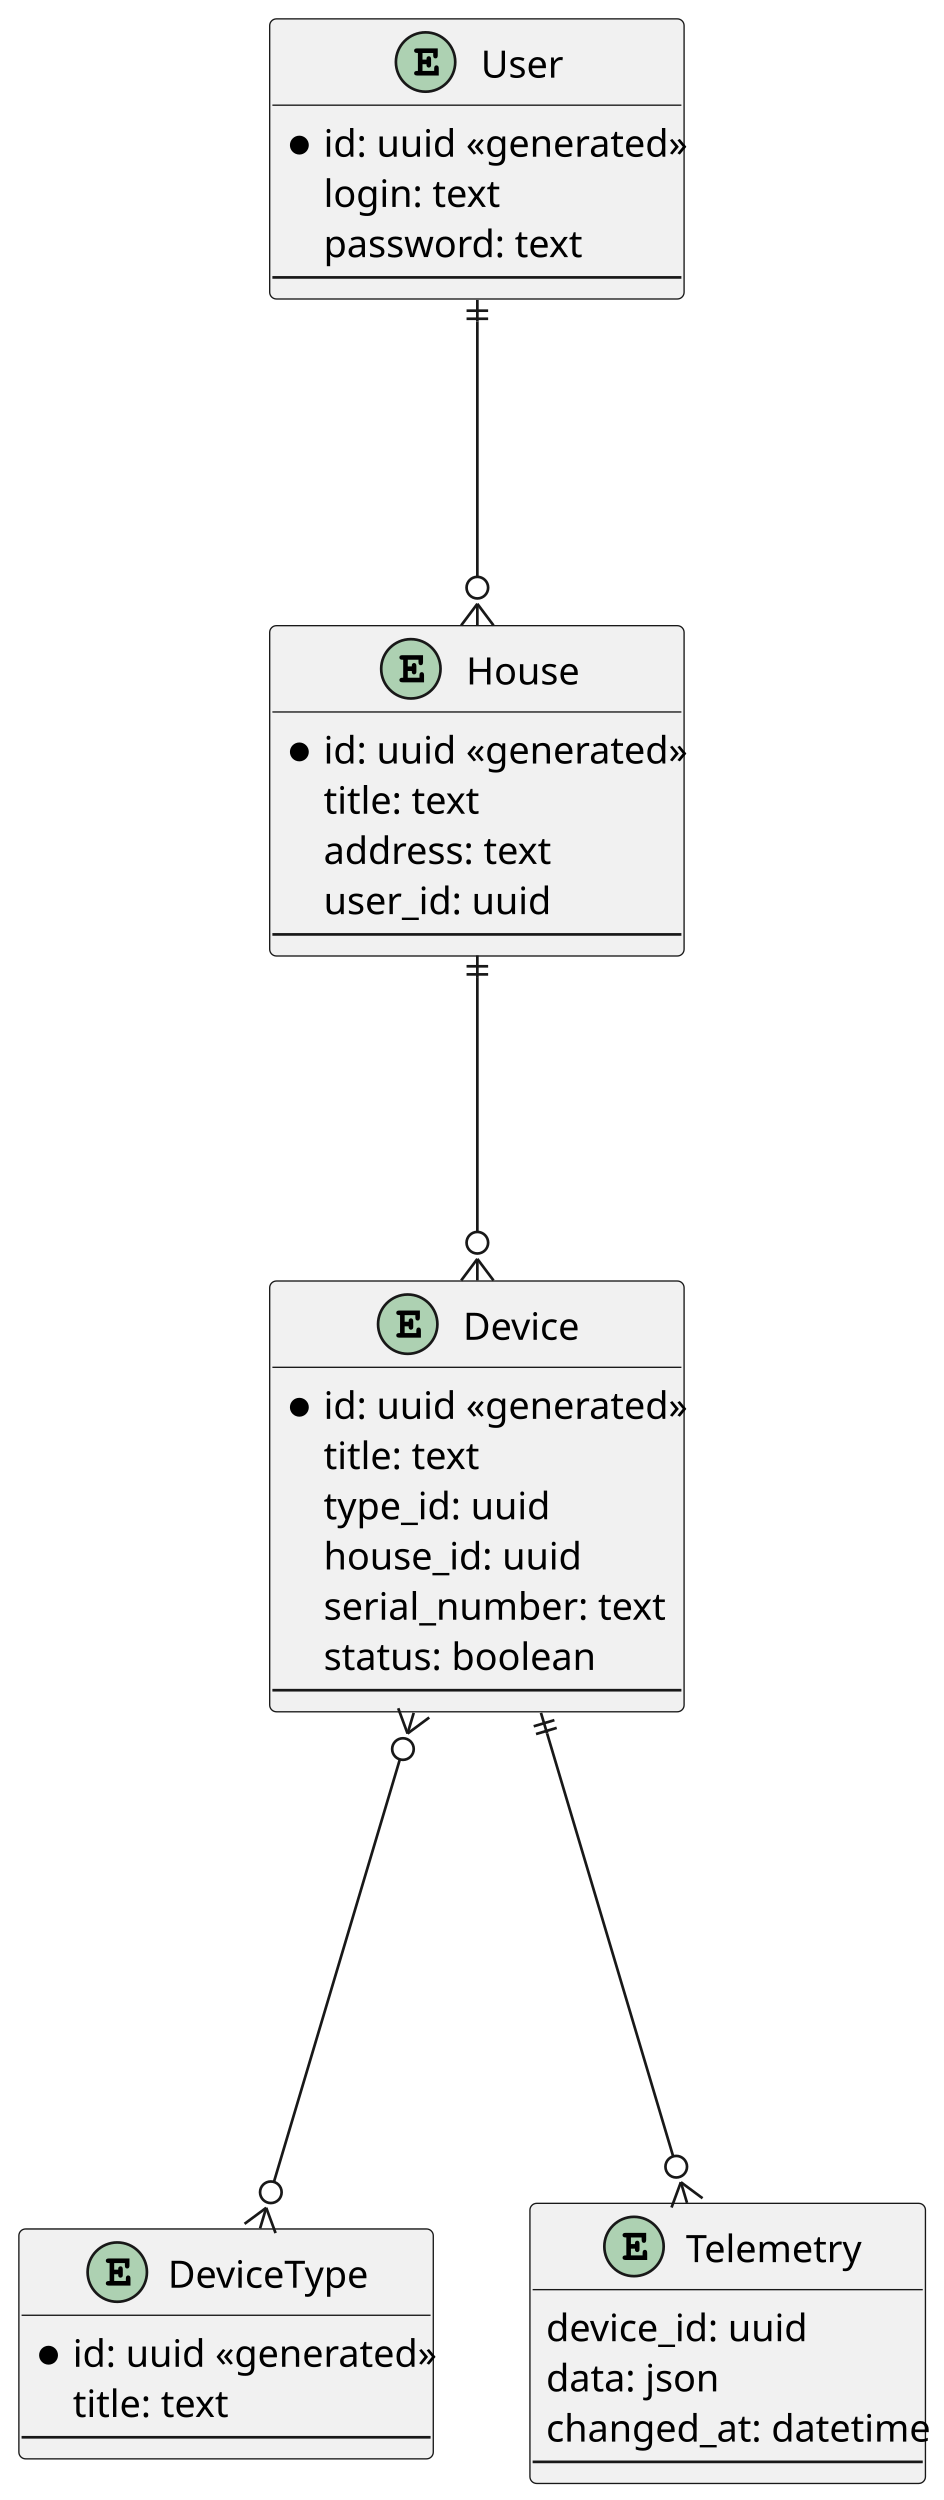
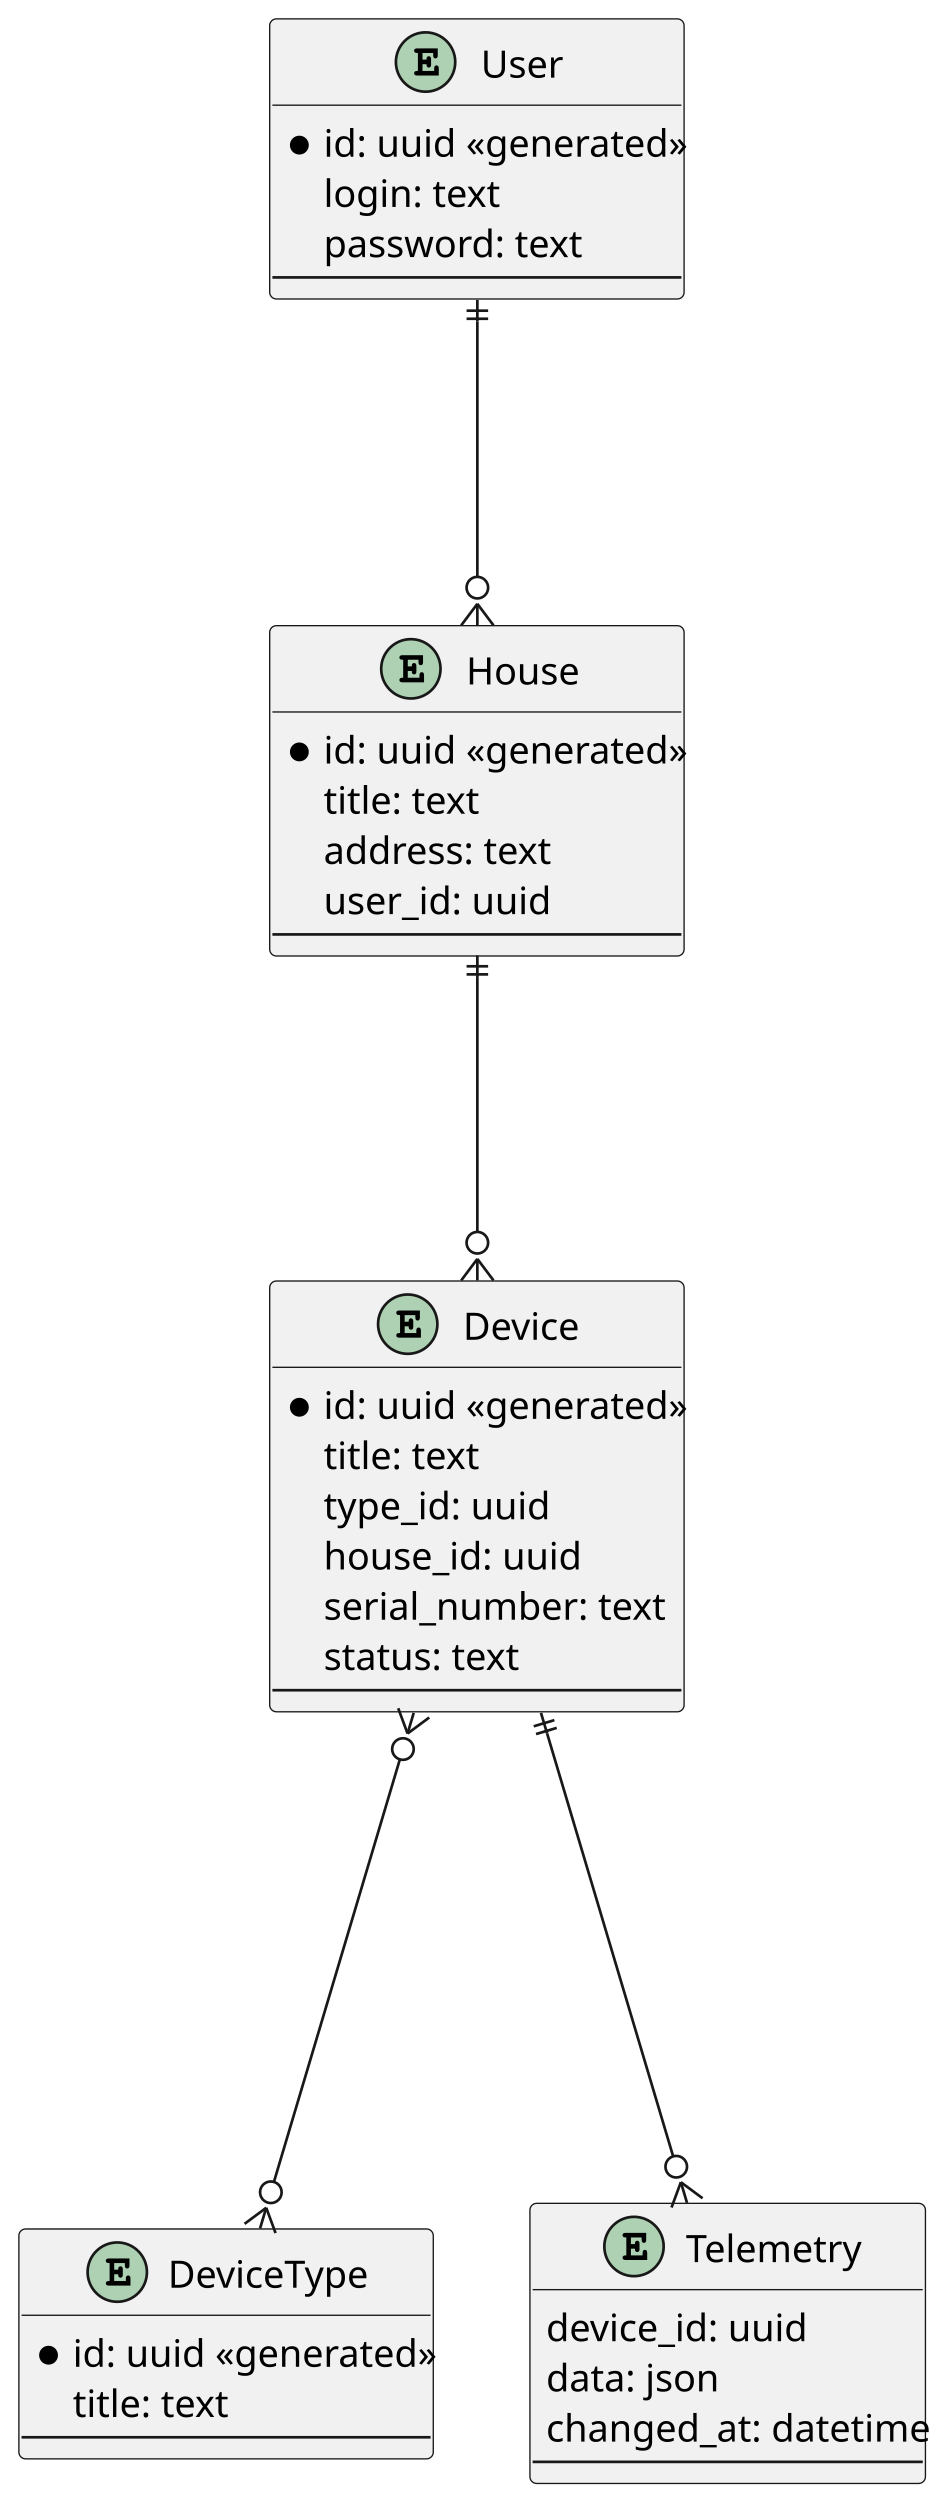
<svg xmlns="http://www.w3.org/2000/svg" contentStyleType="text/css" height="927px" preserveAspectRatio="none" style="width:350px;height:927px;background:#FFFFFF;" version="1.1" viewBox="0 0 350 927" width="350px" zoomAndPan="magnify">
  <defs />
  <g>
    <g id="elem_User">
      <rect codeLine="2" fill="#F1F1F1" height="103.863" id="User" rx="2.5" ry="2.5" style="stroke:#181818;stroke-width:0.5;" width="153.661" x="100" y="7" />
      <ellipse cx="157.801" cy="23" fill="#ADD1B2" rx="11" ry="11" style="stroke:#181818;stroke-width:1.0;" />
      <path d="M156.661,23.797 L156.661,26.297 L160.989,26.297 L160.989,25.375 Q160.989,24.766 161.223,24.5 Q161.473,24.234 161.848,24.234 Q162.223,24.234 162.458,24.5 Q162.692,24.766 162.692,25.375 L162.692,28 L154.692,28 Q154.067,28 153.801,27.766 Q153.551,27.531 153.551,27.141 Q153.551,26.766 153.817,26.531 Q154.083,26.297 154.692,26.297 L154.958,26.297 L154.958,19.641 L154.692,19.641 Q154.067,19.641 153.801,19.406 Q153.551,19.172 153.551,18.781 Q153.551,18.406 153.801,18.172 Q154.067,17.938 154.692,17.938 L162.317,17.938 L162.317,20.531 Q162.317,21.141 162.083,21.406 Q161.864,21.656 161.473,21.656 Q161.098,21.656 160.864,21.406 Q160.629,21.141 160.629,20.531 L160.629,19.641 L156.661,19.641 L156.661,22.094 L158.145,22.094 Q158.145,21.438 158.27,21.25 Q158.536,20.844 159.004,20.844 Q159.379,20.844 159.614,21.109 Q159.848,21.359 159.848,21.969 L159.848,23.938 Q159.848,24.484 159.723,24.672 Q159.458,25.062 159.004,25.062 Q158.536,25.062 158.27,24.656 Q158.145,24.469 158.145,23.797 L156.661,23.797 Z " fill="#000000" />
      <text fill="#000000" font-family="sans-serif" font-size="14" lengthAdjust="spacing" textLength="29.559" x="178.301" y="28.797">User</text>
      <line style="stroke:#181818;stroke-width:0.5;" x1="101" x2="252.661" y1="39" y2="39" />
      <ellipse cx="111" cy="53.81" fill="#000000" rx="3" ry="3" style="stroke:#000000;stroke-width:1.0;" />
      <text fill="#000000" font-family="sans-serif" font-size="14" lengthAdjust="spacing" textLength="127.661" x="120" y="58.107">id: uuid «generated»</text>
      <text fill="#000000" font-family="sans-serif" font-size="14" lengthAdjust="spacing" textLength="59.924" x="120" y="76.728">login: text</text>
      <text fill="#000000" font-family="sans-serif" font-size="14" lengthAdjust="spacing" textLength="90.262" x="120" y="95.35">password: text</text>
      <line style="stroke:#181818;stroke-width:1.0;" x1="101" x2="252.661" y1="102.863" y2="102.863" />
    </g>
    <g id="elem_House">
      <rect codeLine="9" fill="#F1F1F1" height="122.484" id="House" rx="2.5" ry="2.5" style="stroke:#181818;stroke-width:0.5;" width="153.661" x="100" y="232" />
      <ellipse cx="152.346" cy="248" fill="#ADD1B2" rx="11" ry="11" style="stroke:#181818;stroke-width:1.0;" />
      <path d="M151.206,248.797 L151.206,251.297 L155.534,251.297 L155.534,250.375 Q155.534,249.766 155.768,249.5 Q156.018,249.234 156.393,249.234 Q156.768,249.234 157.002,249.5 Q157.237,249.766 157.237,250.375 L157.237,253 L149.237,253 Q148.612,253 148.346,252.766 Q148.096,252.531 148.096,252.141 Q148.096,251.766 148.362,251.531 Q148.627,251.297 149.237,251.297 L149.502,251.297 L149.502,244.641 L149.237,244.641 Q148.612,244.641 148.346,244.406 Q148.096,244.172 148.096,243.781 Q148.096,243.406 148.346,243.172 Q148.612,242.938 149.237,242.938 L156.862,242.938 L156.862,245.531 Q156.862,246.141 156.627,246.406 Q156.409,246.656 156.018,246.656 Q155.643,246.656 155.409,246.406 Q155.174,246.141 155.174,245.531 L155.174,244.641 L151.206,244.641 L151.206,247.094 L152.69,247.094 Q152.69,246.438 152.815,246.25 Q153.081,245.844 153.549,245.844 Q153.924,245.844 154.159,246.109 Q154.393,246.359 154.393,246.969 L154.393,248.938 Q154.393,249.484 154.268,249.672 Q154.002,250.062 153.549,250.062 Q153.081,250.062 152.815,249.656 Q152.69,249.469 152.69,248.797 L151.206,248.797 Z " fill="#000000" />
      <text fill="#000000" font-family="sans-serif" font-size="14" lengthAdjust="spacing" textLength="40.469" x="172.846" y="253.797">House</text>
      <line style="stroke:#181818;stroke-width:0.5;" x1="101" x2="252.661" y1="264" y2="264" />
      <ellipse cx="111" cy="278.81" fill="#000000" rx="3" ry="3" style="stroke:#000000;stroke-width:1.0;" />
      <text fill="#000000" font-family="sans-serif" font-size="14" lengthAdjust="spacing" textLength="127.661" x="120" y="283.107">id: uuid «generated»</text>
      <text fill="#000000" font-family="sans-serif" font-size="14" lengthAdjust="spacing" textLength="52.131" x="120" y="301.728">title: text</text>
      <text fill="#000000" font-family="sans-serif" font-size="14" lengthAdjust="spacing" textLength="80.151" x="120" y="320.35">address: text</text>
      <text fill="#000000" font-family="sans-serif" font-size="14" lengthAdjust="spacing" textLength="80.165" x="120" y="338.971">user_id: uuid</text>
      <line style="stroke:#181818;stroke-width:1.0;" x1="101" x2="252.661" y1="346.484" y2="346.484" />
    </g>
    <g id="elem_Device">
      <rect codeLine="17" fill="#F1F1F1" height="159.727" id="Device" rx="2.5" ry="2.5" style="stroke:#181818;stroke-width:0.5;" width="153.661" x="100" y="475" />
      <ellipse cx="151.184" cy="491" fill="#ADD1B2" rx="11" ry="11" style="stroke:#181818;stroke-width:1.0;" />
      <path d="M150.043,491.797 L150.043,494.297 L154.372,494.297 L154.372,493.375 Q154.372,492.766 154.606,492.5 Q154.856,492.234 155.231,492.234 Q155.606,492.234 155.84,492.5 Q156.075,492.766 156.075,493.375 L156.075,496 L148.075,496 Q147.45,496 147.184,495.766 Q146.934,495.531 146.934,495.141 Q146.934,494.766 147.2,494.531 Q147.465,494.297 148.075,494.297 L148.34,494.297 L148.34,487.641 L148.075,487.641 Q147.45,487.641 147.184,487.406 Q146.934,487.172 146.934,486.781 Q146.934,486.406 147.184,486.172 Q147.45,485.938 148.075,485.938 L155.7,485.938 L155.7,488.531 Q155.7,489.141 155.465,489.406 Q155.247,489.656 154.856,489.656 Q154.481,489.656 154.247,489.406 Q154.012,489.141 154.012,488.531 L154.012,487.641 L150.043,487.641 L150.043,490.094 L151.528,490.094 Q151.528,489.438 151.653,489.25 Q151.918,488.844 152.387,488.844 Q152.762,488.844 152.997,489.109 Q153.231,489.359 153.231,489.969 L153.231,491.938 Q153.231,492.484 153.106,492.672 Q152.84,493.062 152.387,493.062 Q151.918,493.062 151.653,492.656 Q151.528,492.469 151.528,491.797 L150.043,491.797 Z " fill="#000000" />
      <text fill="#000000" font-family="sans-serif" font-size="14" lengthAdjust="spacing" textLength="42.793" x="171.684" y="496.797">Device</text>
      <line style="stroke:#181818;stroke-width:0.5;" x1="101" x2="252.661" y1="507" y2="507" />
      <ellipse cx="111" cy="521.811" fill="#000000" rx="3" ry="3" style="stroke:#000000;stroke-width:1.0;" />
      <text fill="#000000" font-family="sans-serif" font-size="14" lengthAdjust="spacing" textLength="127.661" x="120" y="526.107">id: uuid «generated»</text>
      <text fill="#000000" font-family="sans-serif" font-size="14" lengthAdjust="spacing" textLength="52.131" x="120" y="544.729">title: text</text>
      <text fill="#000000" font-family="sans-serif" font-size="14" lengthAdjust="spacing" textLength="79.393" x="120" y="563.35">type_id: uuid</text>
      <text fill="#000000" font-family="sans-serif" font-size="14" lengthAdjust="spacing" textLength="91.075" x="120" y="581.971">house_id: uuid</text>
      <text fill="#000000" font-family="sans-serif" font-size="14" lengthAdjust="spacing" textLength="119.055" x="120" y="600.592">serial_number: text</text>
-       <text fill="#000000" font-family="sans-serif" font-size="14" lengthAdjust="spacing" textLength="94.958" x="120" y="619.213">status: boolean</text>
+       <text fill="#000000" font-family="sans-serif" font-size="14" lengthAdjust="spacing" textLength="67.696" x="120" y="619.213">status: text</text>
      <line style="stroke:#181818;stroke-width:1.0;" x1="101" x2="252.661" y1="626.727" y2="626.727" />
    </g>
    <g id="elem_DeviceType">
      <rect codeLine="27" fill="#F1F1F1" height="85.242" id="DeviceType" rx="2.5" ry="2.5" style="stroke:#181818;stroke-width:0.5;" width="153.661" x="7" y="826.5" />
      <ellipse cx="43.485" cy="842.5" fill="#ADD1B2" rx="11" ry="11" style="stroke:#181818;stroke-width:1.0;" />
      <path d="M42.344,843.297 L42.344,845.797 L46.672,845.797 L46.672,844.875 Q46.672,844.266 46.907,844 Q47.157,843.734 47.532,843.734 Q47.907,843.734 48.141,844 Q48.376,844.266 48.376,844.875 L48.376,847.5 L40.376,847.5 Q39.751,847.5 39.485,847.266 Q39.235,847.031 39.235,846.641 Q39.235,846.266 39.501,846.031 Q39.766,845.797 40.376,845.797 L40.641,845.797 L40.641,839.141 L40.376,839.141 Q39.751,839.141 39.485,838.906 Q39.235,838.672 39.235,838.281 Q39.235,837.906 39.485,837.672 Q39.751,837.438 40.376,837.438 L48.001,837.438 L48.001,840.031 Q48.001,840.641 47.766,840.906 Q47.547,841.156 47.157,841.156 Q46.782,841.156 46.547,840.906 Q46.313,840.641 46.313,840.031 L46.313,839.141 L42.344,839.141 L42.344,841.594 L43.829,841.594 Q43.829,840.938 43.954,840.75 Q44.219,840.344 44.688,840.344 Q45.063,840.344 45.297,840.609 Q45.532,840.859 45.532,841.469 L45.532,843.438 Q45.532,843.984 45.407,844.172 Q45.141,844.562 44.688,844.562 Q44.219,844.562 43.954,844.156 Q43.829,843.969 43.829,843.297 L42.344,843.297 Z " fill="#000000" />
      <text fill="#000000" font-family="sans-serif" font-size="14" lengthAdjust="spacing" textLength="73.917" x="62.259" y="848.297">DeviceType</text>
      <line style="stroke:#181818;stroke-width:0.5;" x1="8" x2="159.661" y1="858.5" y2="858.5" />
      <ellipse cx="18" cy="873.311" fill="#000000" rx="3" ry="3" style="stroke:#000000;stroke-width:1.0;" />
      <text fill="#000000" font-family="sans-serif" font-size="14" lengthAdjust="spacing" textLength="127.661" x="27" y="877.607">id: uuid «generated»</text>
      <text fill="#000000" font-family="sans-serif" font-size="14" lengthAdjust="spacing" textLength="52.131" x="27" y="896.229">title: text</text>
      <line style="stroke:#181818;stroke-width:1.0;" x1="8" x2="159.661" y1="903.742" y2="903.742" />
    </g>
    <g id="elem_Telemetry">
      <rect codeLine="33" fill="#F1F1F1" height="103.863" id="Telemetry" rx="2.5" ry="2.5" style="stroke:#181818;stroke-width:0.5;" width="146.654" x="196.5" y="817" />
      <ellipse cx="235.089" cy="833" fill="#ADD1B2" rx="11" ry="11" style="stroke:#181818;stroke-width:1.0;" />
      <path d="M233.948,833.797 L233.948,836.297 L238.276,836.297 L238.276,835.375 Q238.276,834.766 238.511,834.5 Q238.761,834.234 239.136,834.234 Q239.511,834.234 239.745,834.5 Q239.98,834.766 239.98,835.375 L239.98,838 L231.98,838 Q231.355,838 231.089,837.766 Q230.839,837.531 230.839,837.141 Q230.839,836.766 231.105,836.531 Q231.37,836.297 231.98,836.297 L232.245,836.297 L232.245,829.641 L231.98,829.641 Q231.355,829.641 231.089,829.406 Q230.839,829.172 230.839,828.781 Q230.839,828.406 231.089,828.172 Q231.355,827.938 231.98,827.938 L239.605,827.938 L239.605,830.531 Q239.605,831.141 239.37,831.406 Q239.151,831.656 238.761,831.656 Q238.386,831.656 238.151,831.406 Q237.917,831.141 237.917,830.531 L237.917,829.641 L233.948,829.641 L233.948,832.094 L235.433,832.094 Q235.433,831.438 235.558,831.25 Q235.823,830.844 236.292,830.844 Q236.667,830.844 236.901,831.109 Q237.136,831.359 237.136,831.969 L237.136,833.938 Q237.136,834.484 237.011,834.672 Q236.745,835.062 236.292,835.062 Q235.823,835.062 235.558,834.656 Q235.433,834.469 235.433,833.797 L233.948,833.797 Z " fill="#000000" />
      <text fill="#000000" font-family="sans-serif" font-size="14" lengthAdjust="spacing" textLength="62.234" x="254.331" y="838.797">Telemetry</text>
      <line style="stroke:#181818;stroke-width:0.5;" x1="197.5" x2="342.154" y1="849" y2="849" />
      <text fill="#000000" font-family="sans-serif" font-size="14" lengthAdjust="spacing" textLength="93.399" x="202.5" y="868.107">device_id: uuid</text>
      <text fill="#000000" font-family="sans-serif" font-size="14" lengthAdjust="spacing" textLength="60.71" x="202.5" y="886.729">data: json</text>
      <text fill="#000000" font-family="sans-serif" font-size="14" lengthAdjust="spacing" textLength="134.654" x="202.5" y="905.35">changed_at: datetime</text>
      <line style="stroke:#181818;stroke-width:1.0;" x1="197.5" x2="342.154" y1="912.863" y2="912.863" />
    </g>
    <g id="link_User_House">
      <path codeLine="40" d="M177,119.2 C177,154.83 177,176.47 177,213.9 " fill="none" id="User-House" style="stroke:#181818;stroke-width:1.0;" />
      <line style="stroke:#181818;stroke-width:1.0;" x1="173" x2="181" y1="115.2" y2="115.2" />
      <line style="stroke:#181818;stroke-width:1.0;" x1="173" x2="181" y1="118.2" y2="118.2" />
      <line style="stroke:#181818;stroke-width:1.0;" x1="177" x2="177" y1="119.2" y2="111.2" />
      <line style="stroke:#181818;stroke-width:1.0;" x1="177" x2="183" y1="223.9" y2="231.9" />
      <line style="stroke:#181818;stroke-width:1.0;" x1="177" x2="171" y1="223.9" y2="231.9" />
      <line style="stroke:#181818;stroke-width:1.0;" x1="177" x2="177" y1="223.9" y2="231.9" />
      <ellipse cx="177" cy="217.9" fill="none" rx="4" ry="4" style="stroke:#181818;stroke-width:1.0;" />
    </g>
    <g id="link_House_Device">
      <path codeLine="41" d="M177,362.3 C177,398.16 177,418.05 177,456.8 " fill="none" id="House-Device" style="stroke:#181818;stroke-width:1.0;" />
      <line style="stroke:#181818;stroke-width:1.0;" x1="173" x2="181" y1="358.3" y2="358.3" />
      <line style="stroke:#181818;stroke-width:1.0;" x1="173" x2="181" y1="361.3" y2="361.3" />
      <line style="stroke:#181818;stroke-width:1.0;" x1="177" x2="177" y1="362.3" y2="354.3" />
      <line style="stroke:#181818;stroke-width:1.0;" x1="177" x2="183" y1="466.8" y2="474.8" />
      <line style="stroke:#181818;stroke-width:1.0;" x1="177" x2="171" y1="466.8" y2="474.8" />
      <line style="stroke:#181818;stroke-width:1.0;" x1="177" x2="177" y1="466.8" y2="474.8" />
      <ellipse cx="177" cy="460.8" fill="none" rx="4" ry="4" style="stroke:#181818;stroke-width:1.0;" />
    </g>
    <g id="link_Device_DeviceType">
      <path codeLine="42" d="M148.269,652.38 C130.139,713.22 116.08,760.359 101.57,809.059 " fill="none" id="Device-DeviceType" style="stroke:#181818;stroke-width:1.0;" />
      <line style="stroke:#181818;stroke-width:1.0;" x1="151.125" x2="147.66" y1="642.797" y2="633.417" />
      <line style="stroke:#181818;stroke-width:1.0;" x1="151.125" x2="159.16" y1="642.797" y2="636.843" />
      <line style="stroke:#181818;stroke-width:1.0;" x1="151.125" x2="153.41" y1="642.797" y2="635.13" />
      <ellipse cx="149.412" cy="648.547" fill="none" rx="4" ry="4" style="stroke:#181818;stroke-width:1.0;" />
      <line style="stroke:#181818;stroke-width:1.0;" x1="98.714" x2="102.18" y1="818.643" y2="828.023" />
      <line style="stroke:#181818;stroke-width:1.0;" x1="98.714" x2="90.68" y1="818.643" y2="824.597" />
      <line style="stroke:#181818;stroke-width:1.0;" x1="98.714" x2="96.43" y1="818.643" y2="826.31" />
      <ellipse cx="100.428" cy="812.893" fill="none" rx="4" ry="4" style="stroke:#181818;stroke-width:1.0;" />
    </g>
    <g id="link_Device_Telemetry">
      <path codeLine="43" d="M202.875,642.797 C219.875,699.847 234.908,750.27 249.608,799.58 " fill="none" id="Device-Telemetry" style="stroke:#181818;stroke-width:1.0;" />
      <line style="stroke:#181818;stroke-width:1.0;" x1="197.899" x2="205.566" y1="640.106" y2="637.821" />
      <line style="stroke:#181818;stroke-width:1.0;" x1="198.756" x2="206.423" y1="642.981" y2="640.696" />
      <line style="stroke:#181818;stroke-width:1.0;" x1="202.875" x2="200.59" y1="642.797" y2="635.13" />
      <line style="stroke:#181818;stroke-width:1.0;" x1="252.464" x2="260.5" y1="809.163" y2="815.116" />
      <line style="stroke:#181818;stroke-width:1.0;" x1="252.464" x2="249" y1="809.163" y2="818.544" />
      <line style="stroke:#181818;stroke-width:1.0;" x1="252.464" x2="254.75" y1="809.163" y2="816.83" />
      <ellipse cx="250.75" cy="803.413" fill="none" rx="4" ry="4" style="stroke:#181818;stroke-width:1.0;" />
    </g>
  </g>
</svg>
